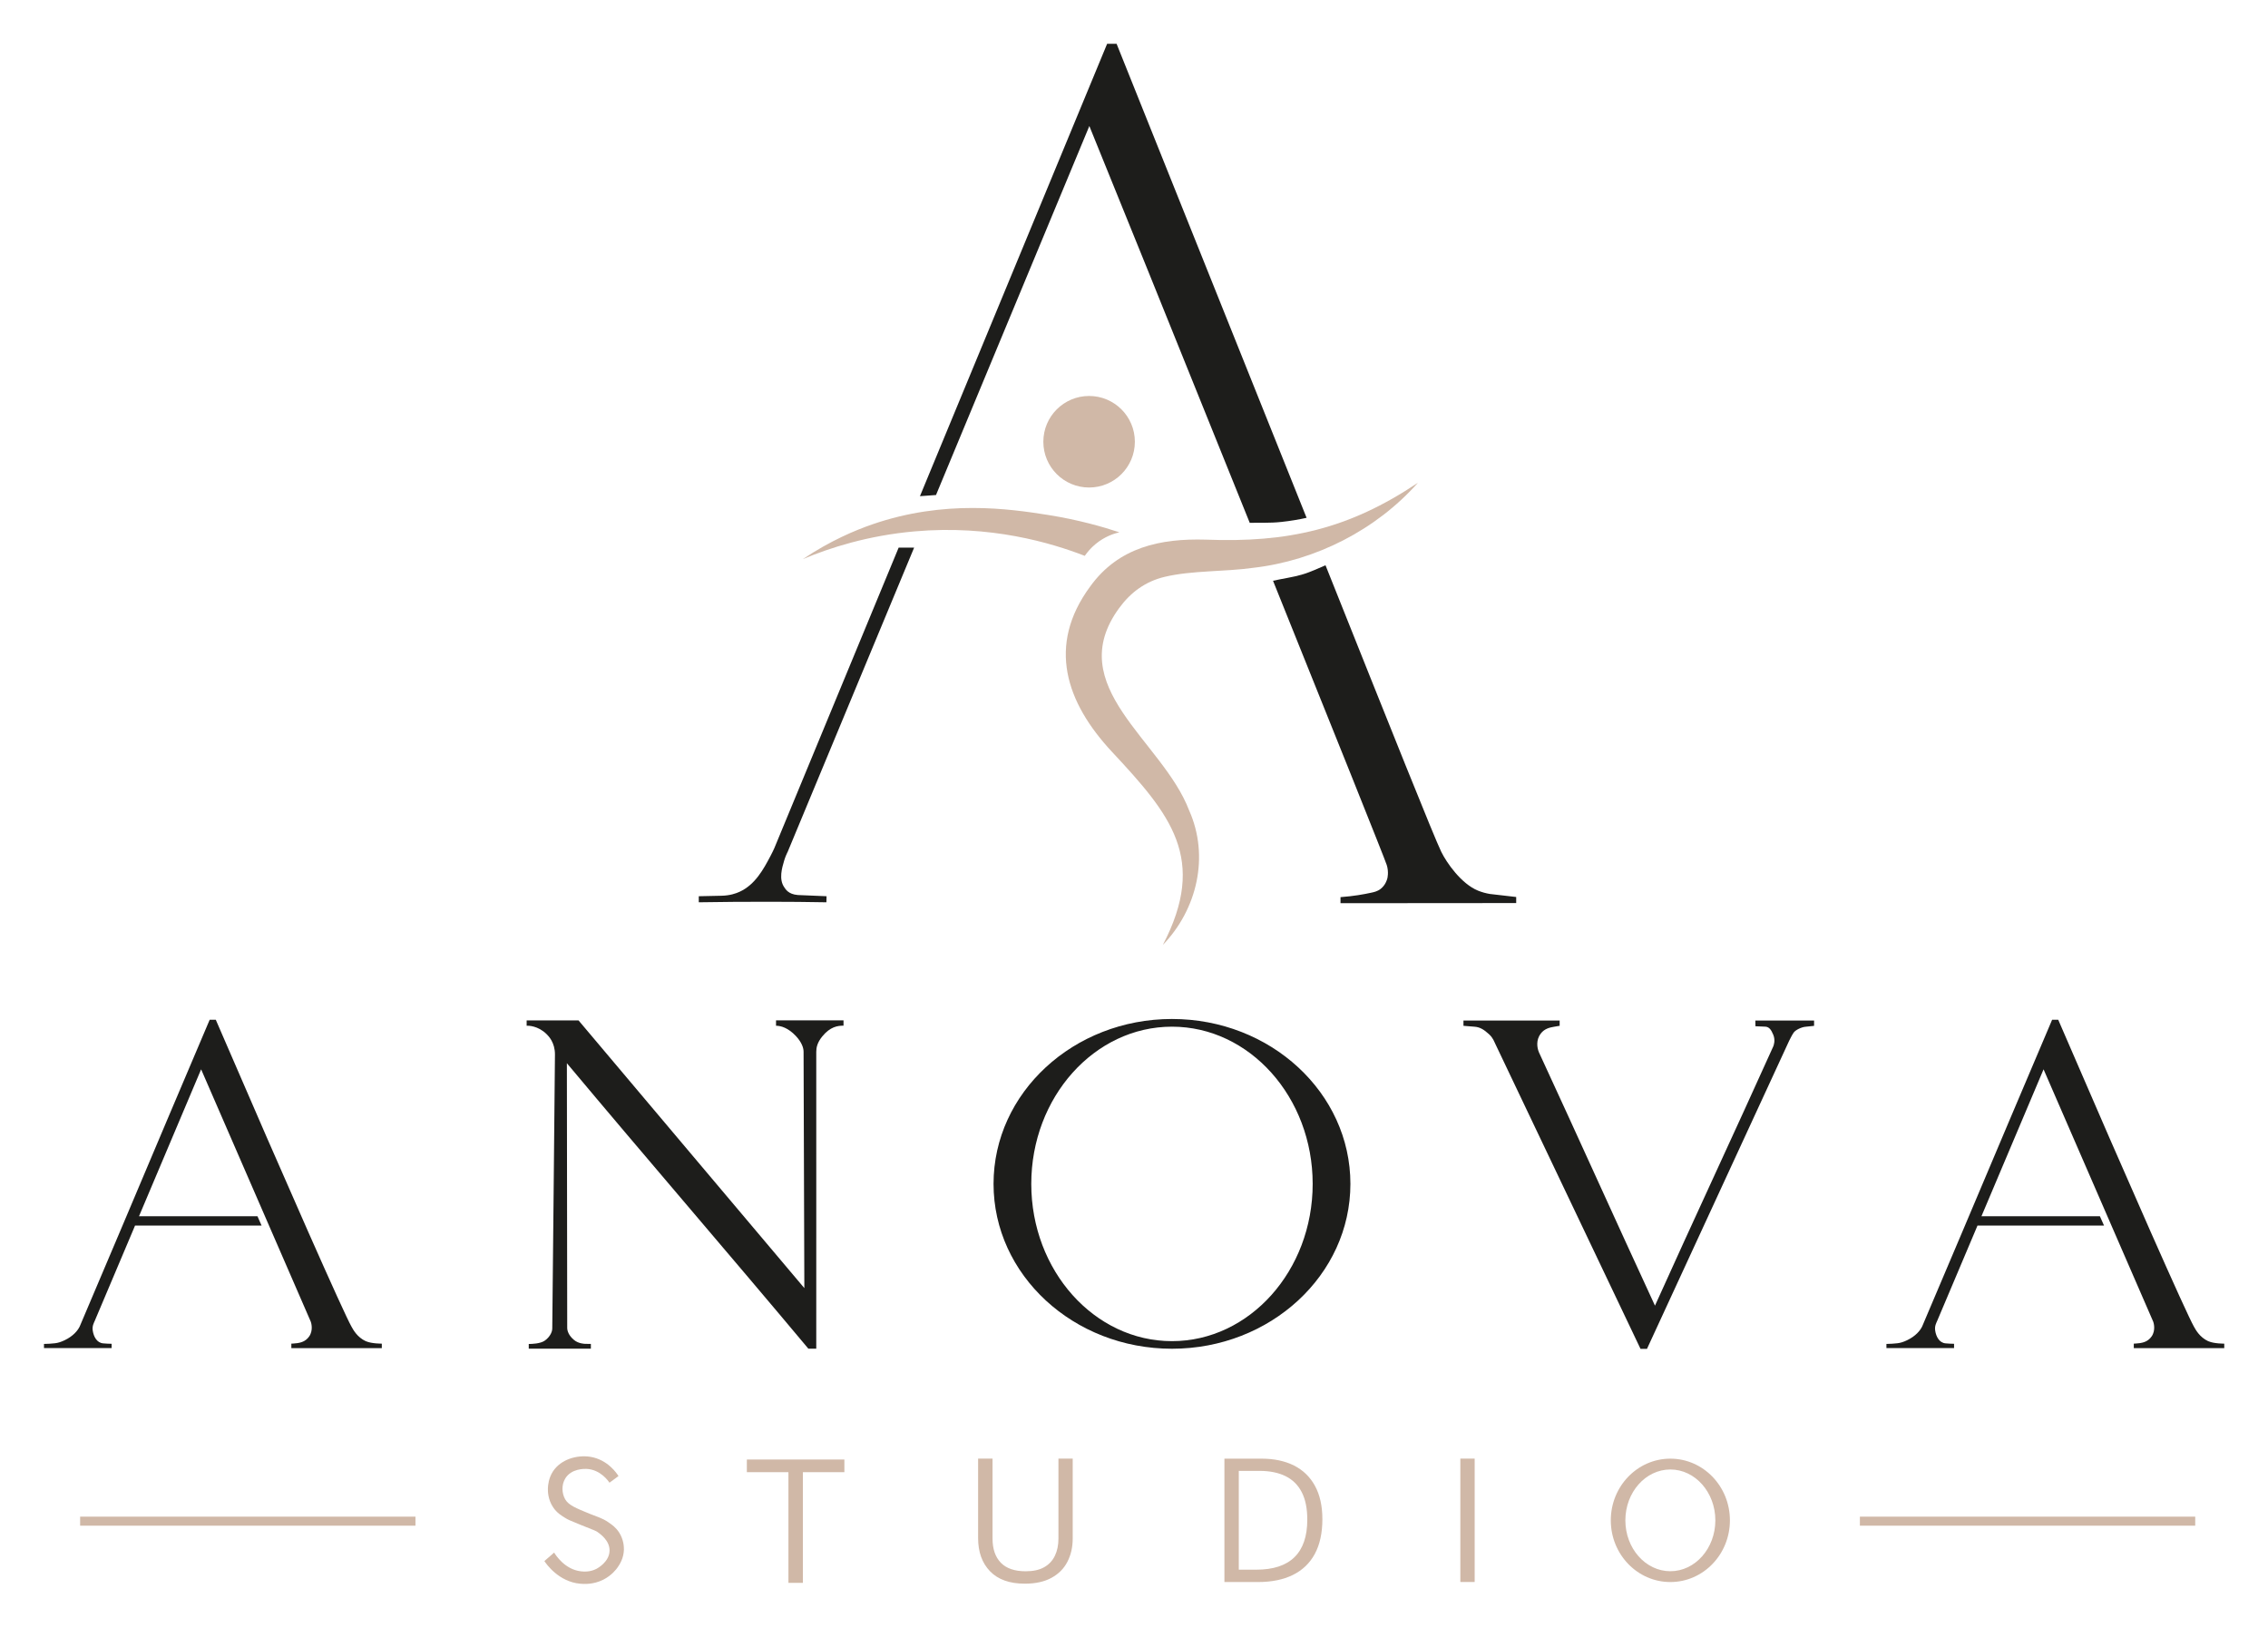
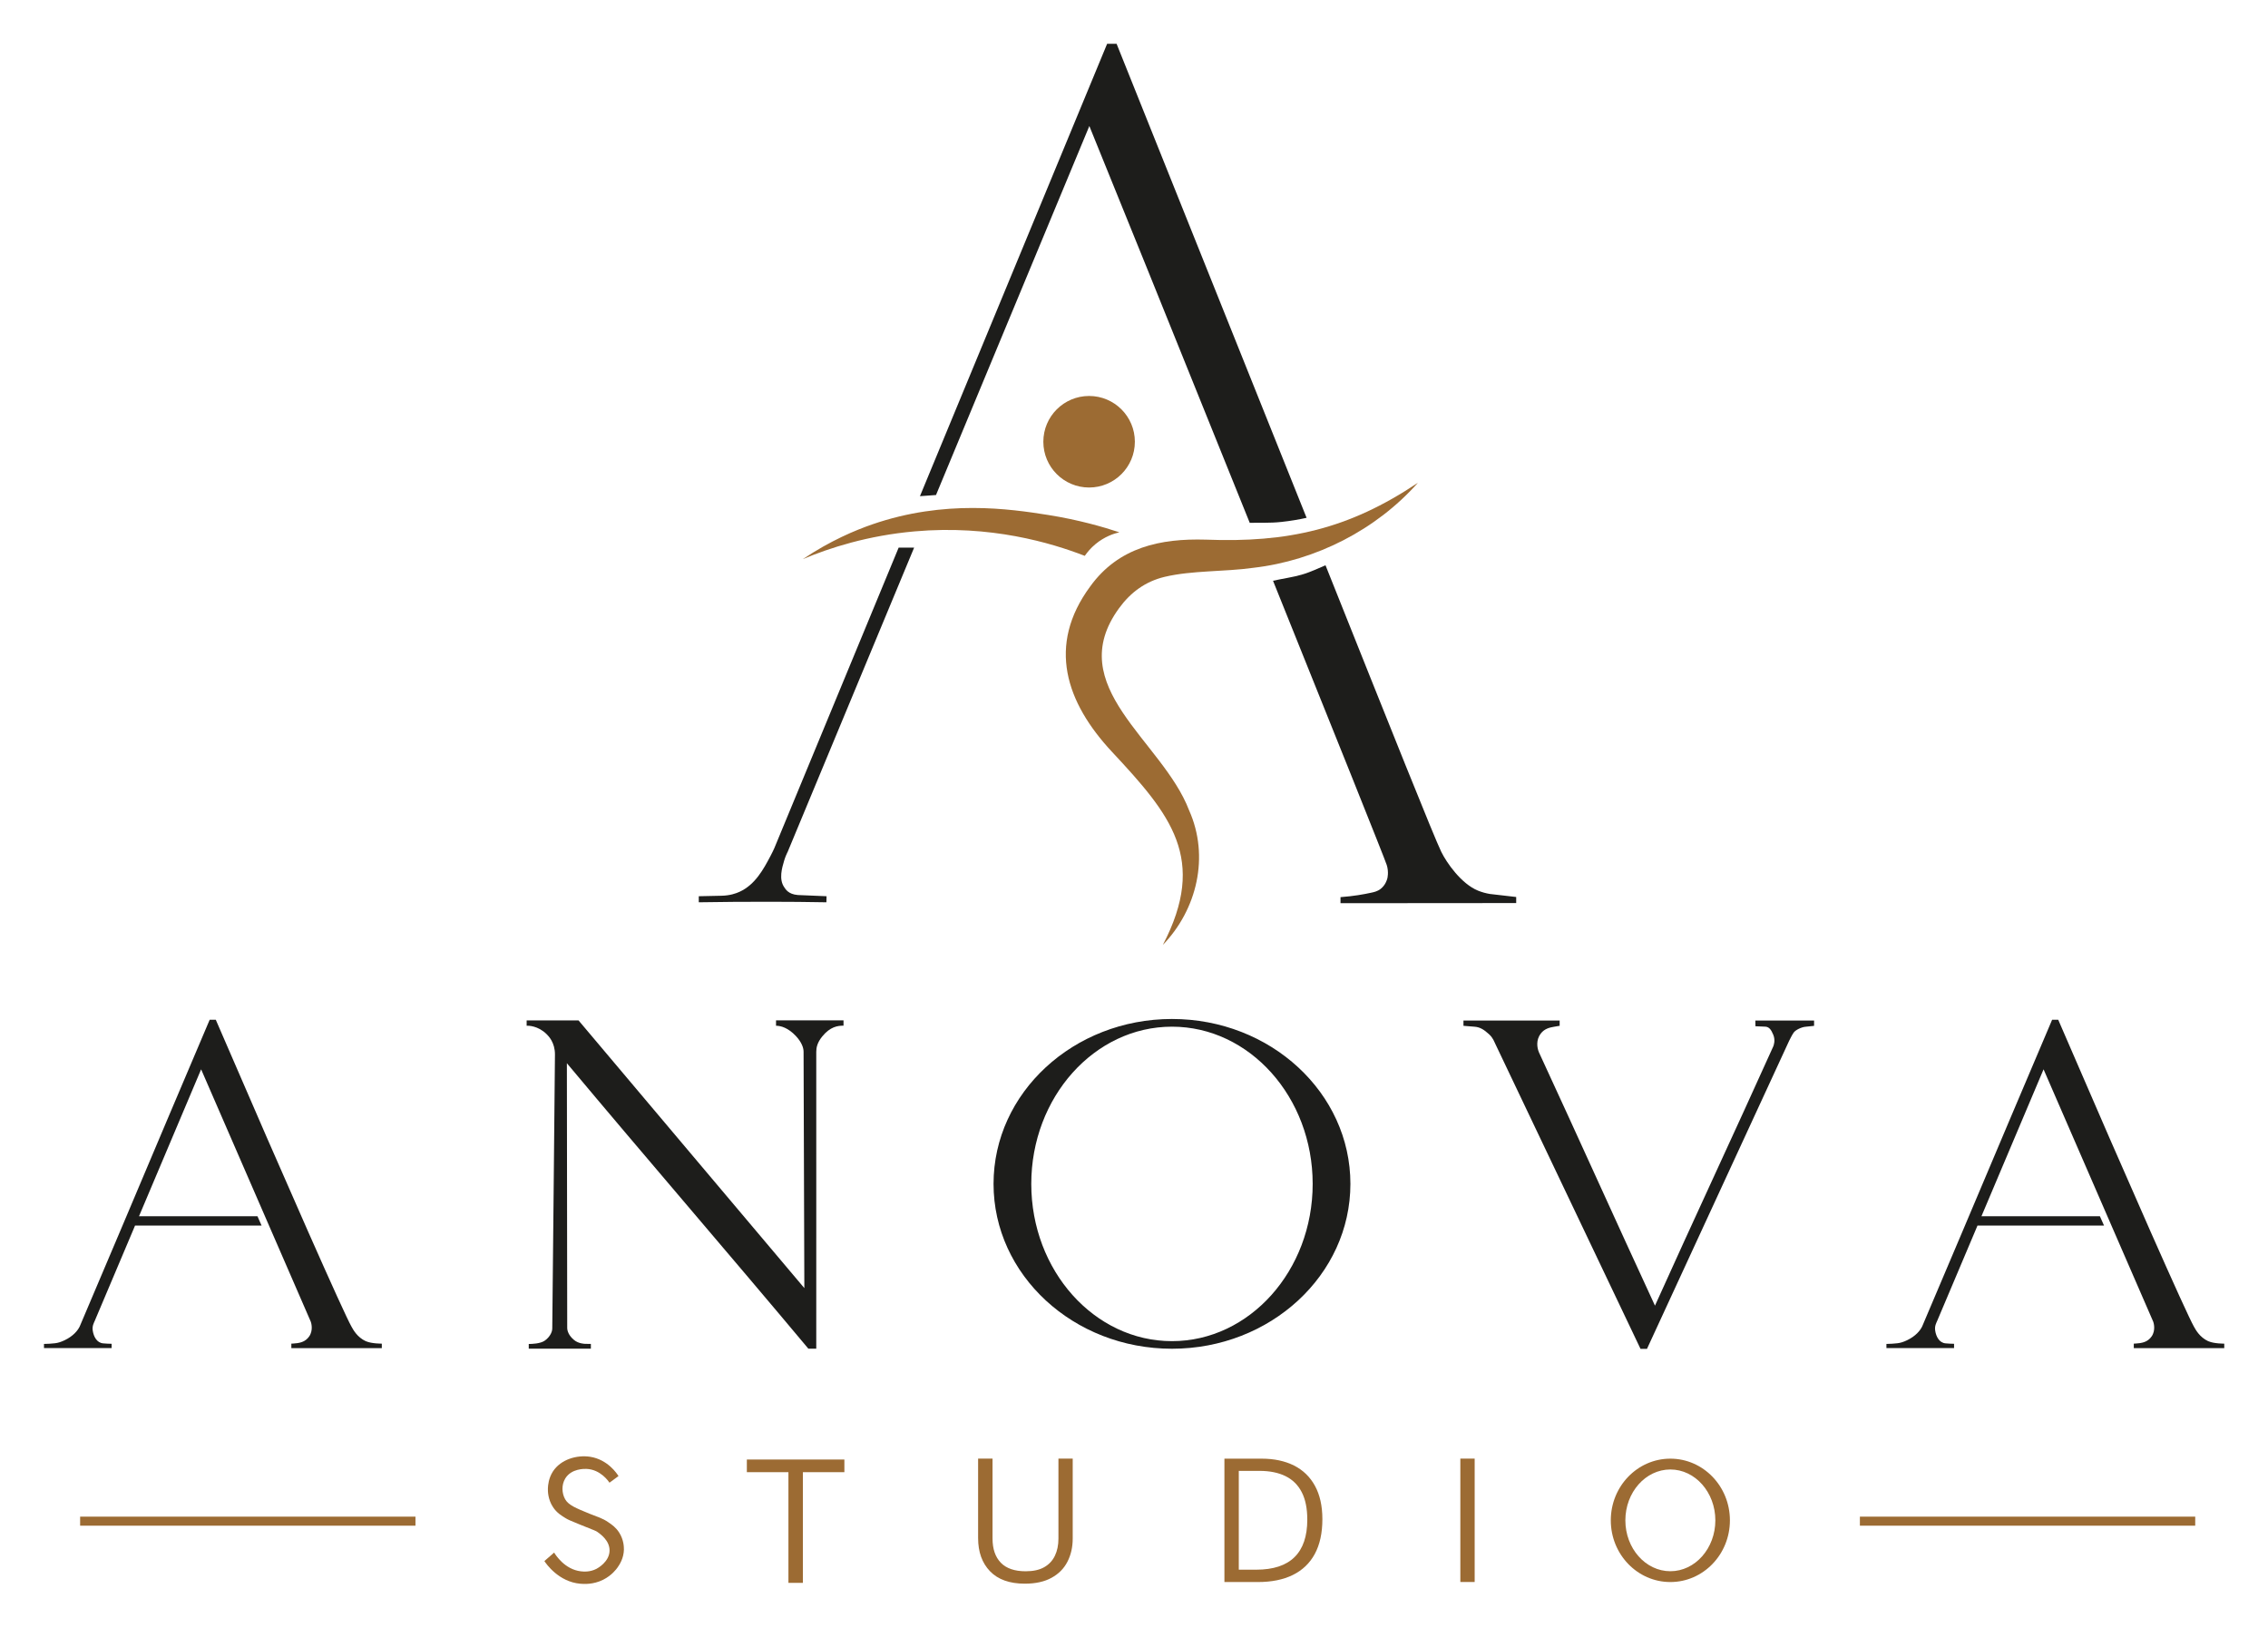
<svg xmlns="http://www.w3.org/2000/svg" viewBox="47.56 52.06 471.82 338.55">
  <defs>
    <style>
      .cls-1 {
        fill: #1d1d1b;
      }

      .cls-2 {
-         fill: #d0b8a7;
+         /* Wersja webowa: oryginalny beż #d0b8a7 znika na kremowym tle strony
+            (kontrast 1.7:1), więc ludzik, „STUDIO" i kreski dostają markowy
+            akcent --color-accent z globals.css. Oryginalne pliki brandowe
+            (logo-black / logo-white / logo-mark) zostają bez zmian. */
+         fill: #9c6b33;
      }
    </style>
  </defs>
  <path class="cls-2" d="M177.36,374.25c-.03,1.9-.92,3.22-1.35,3.83-.21.29-1.15,1.6-2.95,2.51-2.11,1.06-4.08.9-4.79.84-4.49-.39-7.09-4.15-7.46-4.71.68-.59,1.35-1.18,2.03-1.77.31.51,2.2,3.5,5.55,3.9.54.06,1.87.2,3.26-.52.19-.1,2.72-1.46,2.72-3.83,0-2.06-1.9-3.39-2.5-3.82-.41-.29-.47-.26-3.66-1.55-2.15-.87-2.47-1.03-2.88-1.27-.92-.55-1.92-1.15-2.71-2.34-1.11-1.67-1.09-3.39-1.08-3.91.02-.66.15-2.13,1.04-3.52,1.64-2.53,5-3.49,7.76-3.06,3.67.58,5.58,3.52,5.89,4.01-.63.46-1.25.92-1.88,1.38-.18-.28-1.86-2.76-4.79-2.87-.37-.01-3.12-.11-4.4,1.98-.84,1.37-.71,3.12-.03,4.33.7,1.22,2.18,1.83,5.15,3.04,1.77.72,2.54.86,3.84,1.75.76.51,1.57,1.08,2.25,2.14.96,1.51.99,3.01.98,3.47Z" />
  <path class="cls-2" d="M214.58,381.25h-3v-23.02h-8.65v-2.63h20.29v2.63h-8.63v23.02Z" />
  <path class="cls-2" d="M270.72,355.42v16.6c0,1.81-.37,3.43-1.1,4.84-.73,1.42-1.83,2.53-3.31,3.34-1.47.81-3.32,1.22-5.55,1.22-3.17,0-5.58-.86-7.24-2.58-1.66-1.72-2.48-4.02-2.48-6.9v-16.53h3v16.62c0,2.18.58,3.85,1.73,5.04,1.15,1.18,2.87,1.77,5.17,1.77,1.57,0,2.85-.28,3.85-.85,1-.57,1.74-1.36,2.23-2.39.49-1.02.73-2.21.73-3.55v-16.64h2.97Z" />
  <path class="cls-2" d="M322.66,368c0,2.89-.53,5.3-1.58,7.24-1.05,1.94-2.58,3.39-4.57,4.37-1.99.98-4.41,1.47-7.26,1.47h-6.97v-25.66h7.74c2.61,0,4.85.48,6.74,1.43,1.88.95,3.34,2.36,4.36,4.23,1.02,1.87,1.54,4.17,1.54,6.92ZM319.52,368.1c0-2.3-.38-4.21-1.15-5.7-.77-1.5-1.89-2.61-3.37-3.34-1.48-.73-3.29-1.1-5.43-1.1h-4.3v20.55h3.63c3.53,0,6.19-.87,7.96-2.61,1.77-1.74,2.66-4.34,2.66-7.79Z" />
  <path class="cls-2" d="M351.36,381.07v-25.66h2.98v25.66h-2.98Z" />
  <rect class="cls-2" x="64.23" y="367.48" width="69.76" height="1.88" />
  <rect class="cls-2" x="434.48" y="367.48" width="69.76" height="1.88" />
  <path class="cls-2" d="M395.05,355.42c-6.84,0-12.39,5.74-12.39,12.83s5.55,12.83,12.39,12.83,12.39-5.74,12.39-12.83-5.55-12.83-12.39-12.83ZM395.05,378.83c-5.16,0-9.36-4.75-9.36-10.58s4.2-10.58,9.36-10.58,9.36,4.75,9.36,10.58-4.2,10.58-9.36,10.58Z" />
  <g>
    <path class="cls-1" d="M211.39,229.3c8.78-21.12,17.56-42.23,26.34-63.35h-3.22c-8.63,20.85-17.25,41.69-25.88,62.54-.16.35-.42.91-.78,1.59-1.44,2.72-3.17,5.96-6.44,7.45-.74.34-2,.79-3.78.82-1.57.03-3.13.07-4.7.1v1.26c4.88-.08,9.84-.12,14.86-.11,3.94,0,7.84.04,11.69.11,0-.42.02-.84.03-1.26-1.99-.08-3.98-.17-5.97-.25-2.01-.15-2.59-1.28-2.81-1.59-1.2-1.68-.48-4.08-.04-5.56.23-.77.5-1.37.69-1.76Z" />
    <path class="cls-1" d="M319.37,159.74l-39.52-98.57h-1.97s-25.96,62.72-38.94,94.08c1.11-.08,2.22-.16,3.34-.24,10.63-25.58,21.27-51.16,31.9-76.74,2.92,7.1,18.55,45.76,33.37,82.53,1.89-.07,4.13.08,6.65-.2,1.83-.2,3.62-.5,5.17-.85Z" />
    <path class="cls-1" d="M357.51,237.98c-.79-.13-1.63-.35-2.49-.7-3.46-1.41-6.53-5.8-7.65-8.11-1.52-3.14-10.27-25.03-24.06-59.55-1.5.61-2.94,1.37-4.98,1.96-1.7.5-3.93.82-5.94,1.26,12.45,30.9,23.19,57.67,23.65,59.09.49,1.51.13,2.83.13,2.83-.09.34-.41,1.38-1.36,2.14-.74.59-1.52.71-2,.82-1.51.33-3.65.72-6.38.92v1.26l36.55-.03v-1.26c-1.82-.21-3.64-.42-5.47-.63Z" />
  </g>
  <path class="cls-2" d="M342.5,152.5c-8.65,9.74-21.21,16.16-34.22,17.65-6.08.85-12.71.52-18.44,1.88-4.01.96-7.06,3.22-9.45,6.48-11.94,16.31,9.01,27.56,14.54,42.07,4.29,9.58,1.66,20.63-5.46,28,9.34-17.91,1.64-27.07-10.57-40.15-9.59-10.27-13.6-22.14-4.53-34.42,5.92-8.19,14.67-9.99,24.03-9.72,17.04.66,29.73-2.18,44.09-11.8h0Z" />
  <path class="cls-2" d="M214.58,168.34c5.75-3.86,10.91-6,14.45-7.23,15.07-5.2,28.49-3.23,36.59-1.95,6.35,1.01,11.44,2.49,14.8,3.6-1.15.27-3.08.9-4.95,2.45-1.02.84-1.74,1.73-2.24,2.45-6.99-2.7-19.6-6.48-35.37-5.09-9.75.86-17.68,3.42-23.28,5.77Z" />
  <circle class="cls-2" cx="274.13" cy="143.93" r="9.52" />
  <g>
    <path class="cls-1" d="M209.04,265.39c.98,0,2.52.45,4.09,2.13,1.19,1.27,1.6,2.45,1.6,3.26.06,16.39.1,32.78.16,49.17-7.84-9.29-15.68-18.59-23.53-27.88-7.81-9.26-15.63-18.52-23.44-27.79h-10.8c0,.43,0,.67,0,1.1.37-.02,2.36,0,4.13,1.73.46.45,1.76,1.78,1.76,4.24s-.56,56.12-.56,56.99-.65,1.9-1.57,2.54c-.91.64-2.7.69-3.32.69,0,.31,0,.98,0,.98,0,0,3.79,0,5.89,0,2.35,0,4.69,0,7.03,0v-.99l-1.2-.02s-1.35,0-2.31-.81c-1.08-.9-1.41-1.86-1.41-2.51-.02-18.35-.05-36.69-.07-55.04,16.73,19.98,33.51,39.39,50.24,59.37h1.64c.02-20.78-.01-40.98,0-61.76,0-.86.22-1.92,1.23-3.16,1.68-2.07,3.25-2.26,4.44-2.26,0-.43,0-.67,0-1.1h-14.04c0,.43,0,.67,0,1.1Z" />
    <path class="cls-1" d="M412.73,264.29l.02,1.2s1.43.05,2.1.09c.72.07,1.15.56,1.61,1.68.49,1.18.08,2.22,0,2.42-7.85,17.43-16.76,36.49-24.61,53.92-8.1-17.5-16.05-35.21-24.15-52.71-.41-1.01-.6-2.54.36-3.84.83-1.12,2.01-1.31,2.82-1.46.8-.15,1.14-.19,1.14-.19v-1.1s-20.01,0-20.01,0v1.1s1.26.1,2.34.19c1.08.09,1.9.57,2.98,1.56.87.8,1.07,1.56,1.34,2.08,10.06,21.12,20.12,42.23,30.17,63.35h1.35c9.86-21.35,19.72-42.71,29.57-64.06.23-.44.55-1.13.93-1.69.38-.56,1.58-1.14,2.44-1.23.86-.09,1.82-.19,1.82-.19,0,0,0-.67,0-1.1-.12,0-5.18,0-5.3,0-.14,0-6.93,0-6.93,0Z" />
    <path class="cls-1" d="M123.67,331c-1.81-.83-2.65-2.43-2.99-3.04-1.64-2.88-13.03-28.6-28.23-63.82h-1.27c-5.91,13.87-11.54,27.2-18.5,43.67h0c-2.84,6.7-5.69,13.4-8.53,20.1-.42.89-1.38,2.03-3.12,2.87-.77.37-1.4.57-2.05.64-.78.09-1.39.12-2.27.14v.86h14.07c0-.33,0-.56,0-.89-.52,0-1.18-.04-1.77-.09-1.32-.12-1.96-1.42-2.15-2.61-.16-1.01.22-1.61.42-2.09,2.67-6.31,5.34-12.62,8.01-18.93h0c.12-.29.24-.57.36-.86h26.33l-.86-1.95h-24.64c4.91-11.61,8.75-20.7,12.92-30.55,7.61,17.5,15.21,35,22.82,52.5.07.19.56,1.75-.34,3.05-.78,1.12-1.86,1.29-2.42,1.39-.43.07-1.29.11-1.29.11,0,0,0,.62,0,.93h18.82v-.93s-2.09.02-3.27-.49Z" />
    <path class="cls-1" d="M506.96,331c-1.81-.83-2.65-2.43-2.99-3.04-1.64-2.88-13.03-28.6-28.23-63.82h-1.27c-5.61,13.17-11.3,26.64-18.5,43.67h0c-2.84,6.7-5.69,13.4-8.53,20.1-.42.89-1.38,2.03-3.12,2.87-.77.37-1.4.57-2.05.64-.78.09-1.39.12-2.27.14v.86h14.07c0-.33,0-.56,0-.89-.52,0-1.18-.04-1.77-.09-1.32-.12-1.96-1.42-2.15-2.61-.16-1.01.22-1.61.42-2.09,2.67-6.31,5.34-12.62,8.01-18.93h0c.12-.29.24-.57.36-.86h26.33l-.86-1.95h-24.64c4.9-11.58,8.72-20.63,12.92-30.55,7.61,17.5,15.21,35,22.82,52.5.07.19.56,1.75-.34,3.05-.78,1.12-1.86,1.29-2.42,1.39-.43.07-1.29.11-1.29.11,0,0,0,.62,0,.93h18.82v-.93s-2.09.02-3.27-.49Z" />
    <path class="cls-1" d="M291.37,263.98c-20.5,0-37.12,15.35-37.12,34.29s16.62,34.29,37.12,34.29,37.12-15.35,37.12-34.29-16.62-34.29-37.12-34.29ZM291.37,330.98c-16.14,0-29.27-14.67-29.27-32.7s13.13-32.7,29.27-32.7,29.27,14.67,29.27,32.7-13.13,32.7-29.27,32.7Z" />
  </g>
</svg>
